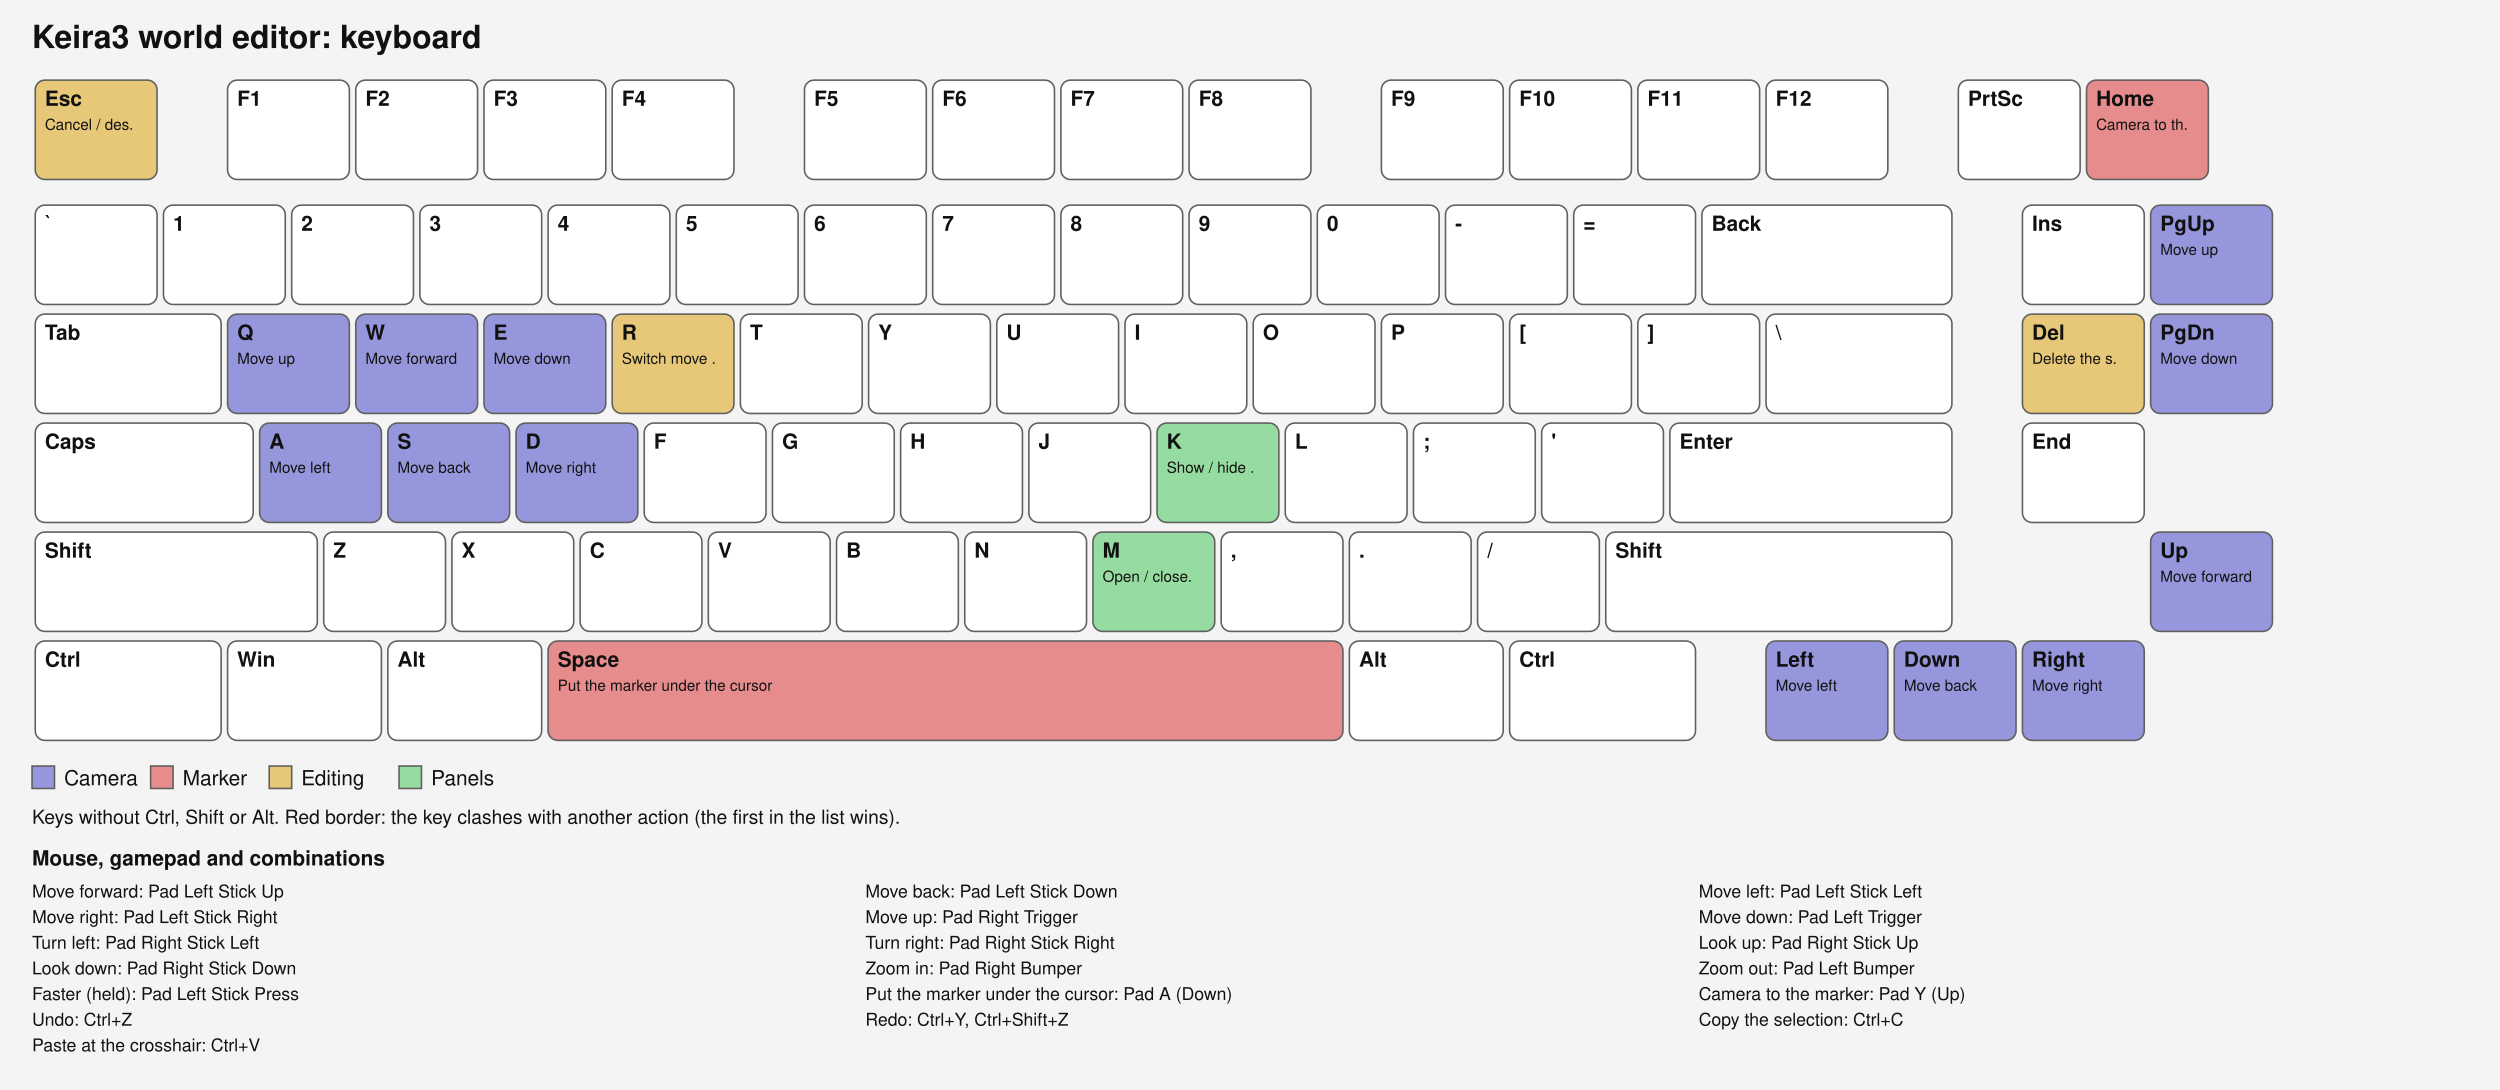
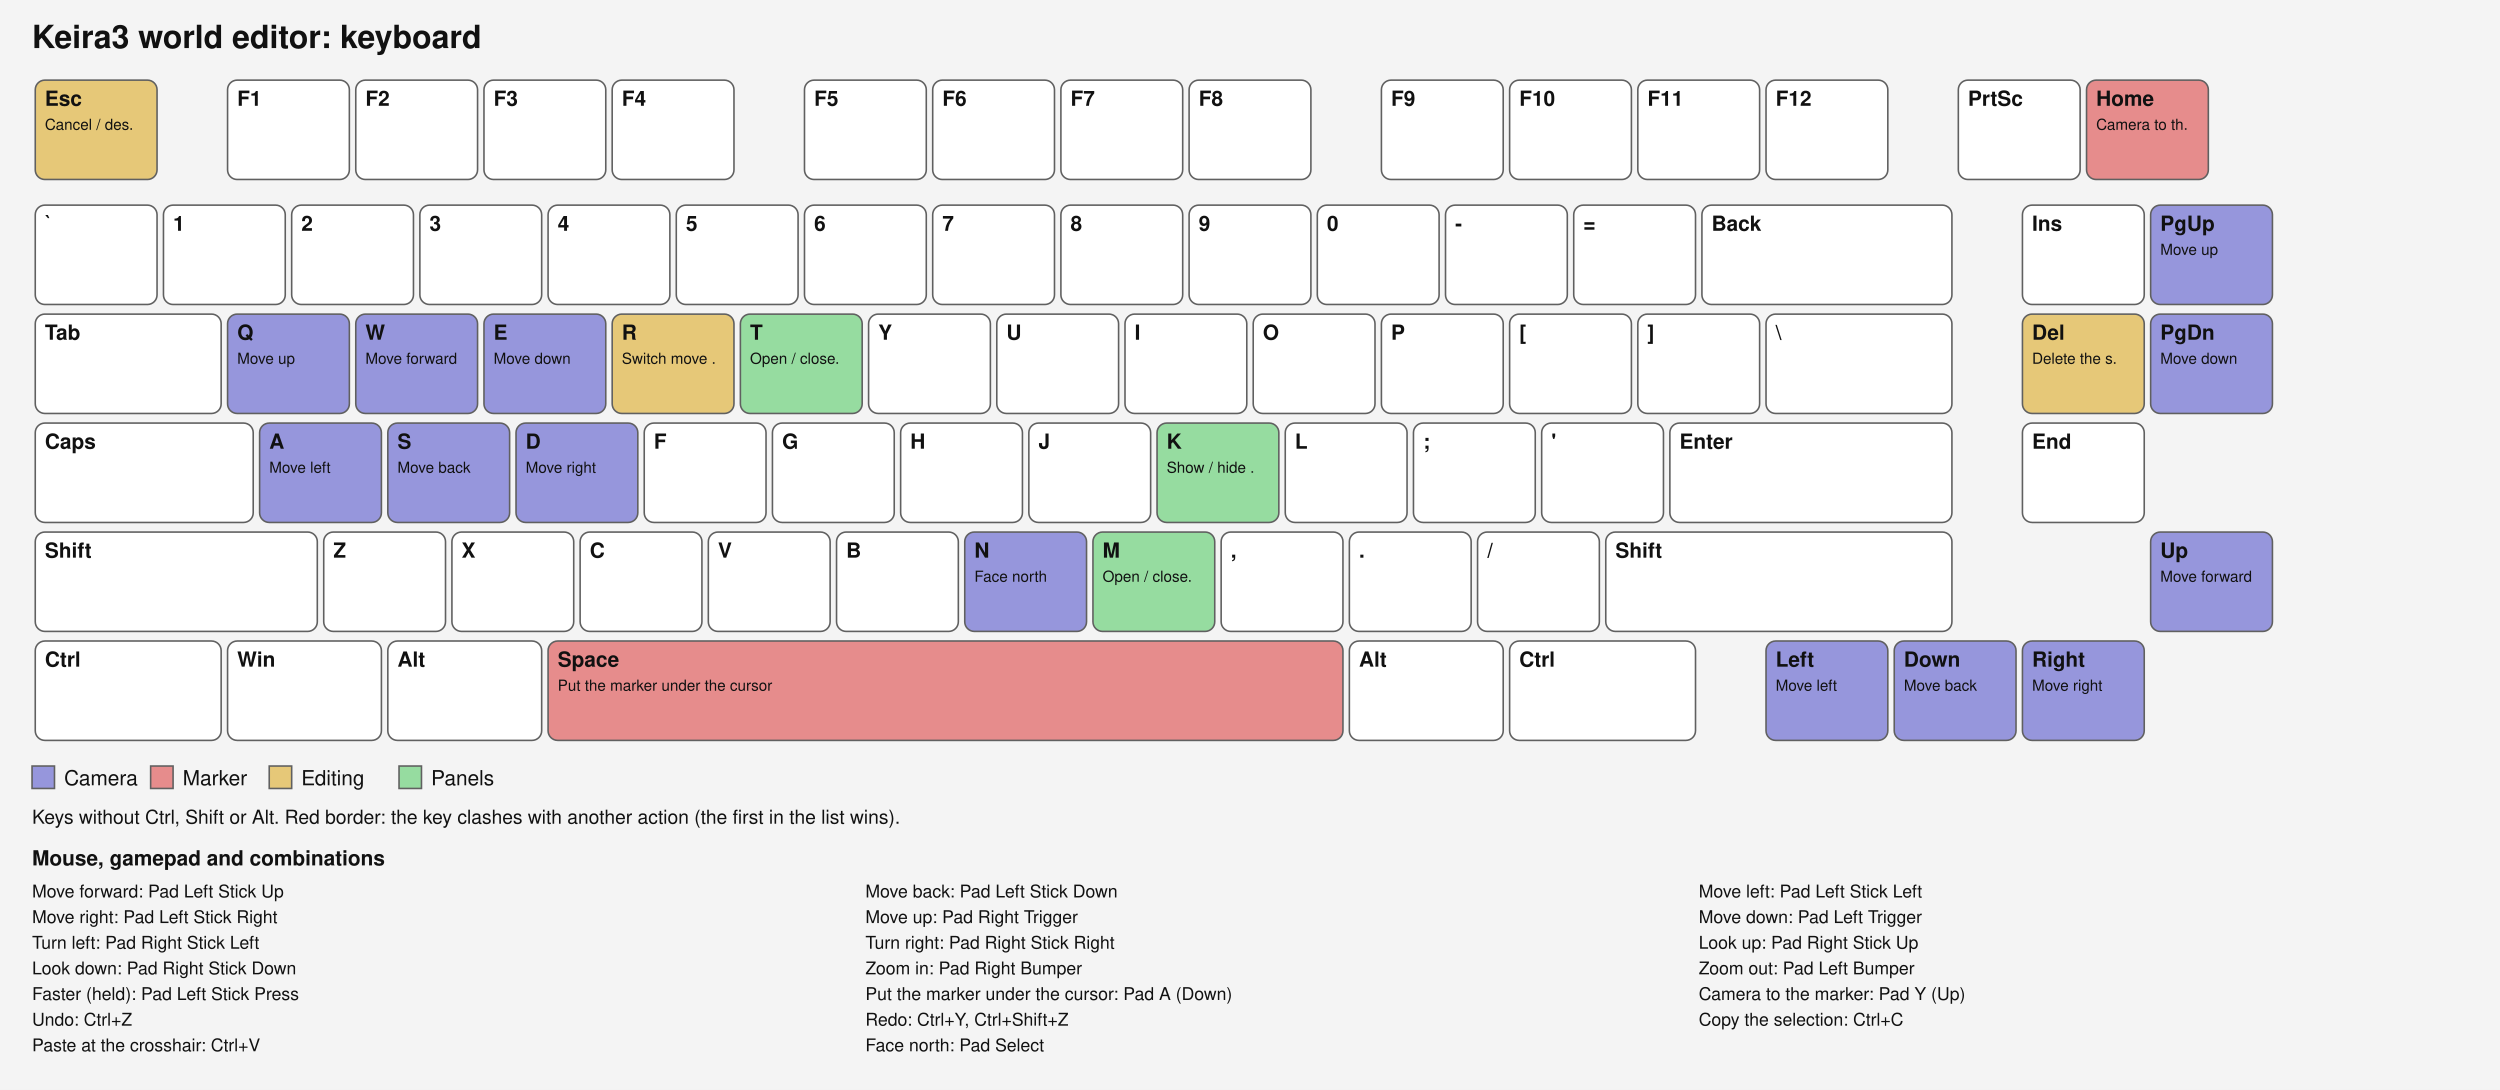
<svg xmlns="http://www.w3.org/2000/svg" width="1560" height="680" viewBox="0 0 1560 680" font-family="Segoe UI, Helvetica, Arial, sans-serif" fill="#111111">
  <rect width="100%" height="100%" fill="#f4f4f4" />
  <text x="20" y="30" font-size="20" font-weight="bold">Keira3 world editor: keyboard</text>
  <rect x="22" y="50" width="76" height="62" rx="6" fill="#e6c878" stroke="#606060" stroke-width="1" />
  <text x="28" y="66" font-size="13" font-weight="bold">Esc</text>
  <text x="28" y="81" font-size="9.5">Cancel / des.</text>
  <rect x="142" y="50" width="76" height="62" rx="6" fill="#ffffff" stroke="#606060" stroke-width="1" />
  <text x="148" y="66" font-size="13" font-weight="bold">F1</text>
  <rect x="222" y="50" width="76" height="62" rx="6" fill="#ffffff" stroke="#606060" stroke-width="1" />
  <text x="228" y="66" font-size="13" font-weight="bold">F2</text>
  <rect x="302" y="50" width="76" height="62" rx="6" fill="#ffffff" stroke="#606060" stroke-width="1" />
  <text x="308" y="66" font-size="13" font-weight="bold">F3</text>
  <rect x="382" y="50" width="76" height="62" rx="6" fill="#ffffff" stroke="#606060" stroke-width="1" />
  <text x="388" y="66" font-size="13" font-weight="bold">F4</text>
  <rect x="502" y="50" width="76" height="62" rx="6" fill="#ffffff" stroke="#606060" stroke-width="1" />
  <text x="508" y="66" font-size="13" font-weight="bold">F5</text>
  <rect x="582" y="50" width="76" height="62" rx="6" fill="#ffffff" stroke="#606060" stroke-width="1" />
  <text x="588" y="66" font-size="13" font-weight="bold">F6</text>
  <rect x="662" y="50" width="76" height="62" rx="6" fill="#ffffff" stroke="#606060" stroke-width="1" />
  <text x="668" y="66" font-size="13" font-weight="bold">F7</text>
  <rect x="742" y="50" width="76" height="62" rx="6" fill="#ffffff" stroke="#606060" stroke-width="1" />
  <text x="748" y="66" font-size="13" font-weight="bold">F8</text>
  <rect x="862" y="50" width="76" height="62" rx="6" fill="#ffffff" stroke="#606060" stroke-width="1" />
  <text x="868" y="66" font-size="13" font-weight="bold">F9</text>
  <rect x="942" y="50" width="76" height="62" rx="6" fill="#ffffff" stroke="#606060" stroke-width="1" />
  <text x="948" y="66" font-size="13" font-weight="bold">F10</text>
  <rect x="1022" y="50" width="76" height="62" rx="6" fill="#ffffff" stroke="#606060" stroke-width="1" />
  <text x="1028" y="66" font-size="13" font-weight="bold">F11</text>
  <rect x="1102" y="50" width="76" height="62" rx="6" fill="#ffffff" stroke="#606060" stroke-width="1" />
  <text x="1108" y="66" font-size="13" font-weight="bold">F12</text>
  <rect x="1222" y="50" width="76" height="62" rx="6" fill="#ffffff" stroke="#606060" stroke-width="1" />
  <text x="1228" y="66" font-size="13" font-weight="bold">PrtSc</text>
  <rect x="1302" y="50" width="76" height="62" rx="6" fill="#e68c8c" stroke="#606060" stroke-width="1" />
  <text x="1308" y="66" font-size="13" font-weight="bold">Home</text>
  <text x="1308" y="81" font-size="9.5">Camera to th.</text>
  <rect x="22" y="128" width="76" height="62" rx="6" fill="#ffffff" stroke="#606060" stroke-width="1" />
  <text x="28" y="144" font-size="13" font-weight="bold">`</text>
  <rect x="102" y="128" width="76" height="62" rx="6" fill="#ffffff" stroke="#606060" stroke-width="1" />
  <text x="108" y="144" font-size="13" font-weight="bold">1</text>
  <rect x="182" y="128" width="76" height="62" rx="6" fill="#ffffff" stroke="#606060" stroke-width="1" />
  <text x="188" y="144" font-size="13" font-weight="bold">2</text>
  <rect x="262" y="128" width="76" height="62" rx="6" fill="#ffffff" stroke="#606060" stroke-width="1" />
  <text x="268" y="144" font-size="13" font-weight="bold">3</text>
  <rect x="342" y="128" width="76" height="62" rx="6" fill="#ffffff" stroke="#606060" stroke-width="1" />
  <text x="348" y="144" font-size="13" font-weight="bold">4</text>
  <rect x="422" y="128" width="76" height="62" rx="6" fill="#ffffff" stroke="#606060" stroke-width="1" />
  <text x="428" y="144" font-size="13" font-weight="bold">5</text>
  <rect x="502" y="128" width="76" height="62" rx="6" fill="#ffffff" stroke="#606060" stroke-width="1" />
  <text x="508" y="144" font-size="13" font-weight="bold">6</text>
  <rect x="582" y="128" width="76" height="62" rx="6" fill="#ffffff" stroke="#606060" stroke-width="1" />
  <text x="588" y="144" font-size="13" font-weight="bold">7</text>
  <rect x="662" y="128" width="76" height="62" rx="6" fill="#ffffff" stroke="#606060" stroke-width="1" />
  <text x="668" y="144" font-size="13" font-weight="bold">8</text>
  <rect x="742" y="128" width="76" height="62" rx="6" fill="#ffffff" stroke="#606060" stroke-width="1" />
  <text x="748" y="144" font-size="13" font-weight="bold">9</text>
  <rect x="822" y="128" width="76" height="62" rx="6" fill="#ffffff" stroke="#606060" stroke-width="1" />
  <text x="828" y="144" font-size="13" font-weight="bold">0</text>
  <rect x="902" y="128" width="76" height="62" rx="6" fill="#ffffff" stroke="#606060" stroke-width="1" />
  <text x="908" y="144" font-size="13" font-weight="bold">-</text>
  <rect x="982" y="128" width="76" height="62" rx="6" fill="#ffffff" stroke="#606060" stroke-width="1" />
  <text x="988" y="144" font-size="13" font-weight="bold">=</text>
  <rect x="1062" y="128" width="156" height="62" rx="6" fill="#ffffff" stroke="#606060" stroke-width="1" />
  <text x="1068" y="144" font-size="13" font-weight="bold">Back</text>
  <rect x="1262" y="128" width="76" height="62" rx="6" fill="#ffffff" stroke="#606060" stroke-width="1" />
  <text x="1268" y="144" font-size="13" font-weight="bold">Ins</text>
  <rect x="1342" y="128" width="76" height="62" rx="6" fill="#9696dc" stroke="#606060" stroke-width="1" />
  <text x="1348" y="144" font-size="13" font-weight="bold">PgUp</text>
  <text x="1348" y="159" font-size="9.5">Move up</text>
  <rect x="22" y="196" width="116" height="62" rx="6" fill="#ffffff" stroke="#606060" stroke-width="1" />
  <text x="28" y="212" font-size="13" font-weight="bold">Tab</text>
  <rect x="142" y="196" width="76" height="62" rx="6" fill="#9696dc" stroke="#606060" stroke-width="1" />
  <text x="148" y="212" font-size="13" font-weight="bold">Q</text>
  <text x="148" y="227" font-size="9.5">Move up</text>
  <rect x="222" y="196" width="76" height="62" rx="6" fill="#9696dc" stroke="#606060" stroke-width="1" />
  <text x="228" y="212" font-size="13" font-weight="bold">W</text>
  <text x="228" y="227" font-size="9.5">Move forward</text>
  <rect x="302" y="196" width="76" height="62" rx="6" fill="#9696dc" stroke="#606060" stroke-width="1" />
  <text x="308" y="212" font-size="13" font-weight="bold">E</text>
  <text x="308" y="227" font-size="9.5">Move down</text>
  <rect x="382" y="196" width="76" height="62" rx="6" fill="#e6c878" stroke="#606060" stroke-width="1" />
  <text x="388" y="212" font-size="13" font-weight="bold">R</text>
  <text x="388" y="227" font-size="9.5">Switch move .</text>
-   <rect x="462" y="196" width="76" height="62" rx="6" fill="#ffffff" stroke="#606060" stroke-width="1" />
+   <rect x="462" y="196" width="76" height="62" rx="6" fill="#96dca0" stroke="#606060" stroke-width="1" />
  <text x="468" y="212" font-size="13" font-weight="bold">T</text>
+   <text x="468" y="227" font-size="9.5">Open / close.</text>
  <rect x="542" y="196" width="76" height="62" rx="6" fill="#ffffff" stroke="#606060" stroke-width="1" />
  <text x="548" y="212" font-size="13" font-weight="bold">Y</text>
  <rect x="622" y="196" width="76" height="62" rx="6" fill="#ffffff" stroke="#606060" stroke-width="1" />
  <text x="628" y="212" font-size="13" font-weight="bold">U</text>
  <rect x="702" y="196" width="76" height="62" rx="6" fill="#ffffff" stroke="#606060" stroke-width="1" />
  <text x="708" y="212" font-size="13" font-weight="bold">I</text>
  <rect x="782" y="196" width="76" height="62" rx="6" fill="#ffffff" stroke="#606060" stroke-width="1" />
  <text x="788" y="212" font-size="13" font-weight="bold">O</text>
  <rect x="862" y="196" width="76" height="62" rx="6" fill="#ffffff" stroke="#606060" stroke-width="1" />
  <text x="868" y="212" font-size="13" font-weight="bold">P</text>
  <rect x="942" y="196" width="76" height="62" rx="6" fill="#ffffff" stroke="#606060" stroke-width="1" />
  <text x="948" y="212" font-size="13" font-weight="bold">[</text>
  <rect x="1022" y="196" width="76" height="62" rx="6" fill="#ffffff" stroke="#606060" stroke-width="1" />
  <text x="1028" y="212" font-size="13" font-weight="bold">]</text>
  <rect x="1102" y="196" width="116" height="62" rx="6" fill="#ffffff" stroke="#606060" stroke-width="1" />
  <text x="1108" y="212" font-size="13" font-weight="bold">\</text>
  <rect x="1262" y="196" width="76" height="62" rx="6" fill="#e6c878" stroke="#606060" stroke-width="1" />
  <text x="1268" y="212" font-size="13" font-weight="bold">Del</text>
  <text x="1268" y="227" font-size="9.5">Delete the s.</text>
  <rect x="1342" y="196" width="76" height="62" rx="6" fill="#9696dc" stroke="#606060" stroke-width="1" />
  <text x="1348" y="212" font-size="13" font-weight="bold">PgDn</text>
  <text x="1348" y="227" font-size="9.5">Move down</text>
  <rect x="22" y="264" width="136" height="62" rx="6" fill="#ffffff" stroke="#606060" stroke-width="1" />
  <text x="28" y="280" font-size="13" font-weight="bold">Caps</text>
  <rect x="162" y="264" width="76" height="62" rx="6" fill="#9696dc" stroke="#606060" stroke-width="1" />
  <text x="168" y="280" font-size="13" font-weight="bold">A</text>
  <text x="168" y="295" font-size="9.5">Move left</text>
  <rect x="242" y="264" width="76" height="62" rx="6" fill="#9696dc" stroke="#606060" stroke-width="1" />
  <text x="248" y="280" font-size="13" font-weight="bold">S</text>
  <text x="248" y="295" font-size="9.5">Move back</text>
  <rect x="322" y="264" width="76" height="62" rx="6" fill="#9696dc" stroke="#606060" stroke-width="1" />
  <text x="328" y="280" font-size="13" font-weight="bold">D</text>
  <text x="328" y="295" font-size="9.5">Move right</text>
  <rect x="402" y="264" width="76" height="62" rx="6" fill="#ffffff" stroke="#606060" stroke-width="1" />
  <text x="408" y="280" font-size="13" font-weight="bold">F</text>
  <rect x="482" y="264" width="76" height="62" rx="6" fill="#ffffff" stroke="#606060" stroke-width="1" />
  <text x="488" y="280" font-size="13" font-weight="bold">G</text>
  <rect x="562" y="264" width="76" height="62" rx="6" fill="#ffffff" stroke="#606060" stroke-width="1" />
  <text x="568" y="280" font-size="13" font-weight="bold">H</text>
  <rect x="642" y="264" width="76" height="62" rx="6" fill="#ffffff" stroke="#606060" stroke-width="1" />
  <text x="648" y="280" font-size="13" font-weight="bold">J</text>
  <rect x="722" y="264" width="76" height="62" rx="6" fill="#96dca0" stroke="#606060" stroke-width="1" />
  <text x="728" y="280" font-size="13" font-weight="bold">K</text>
  <text x="728" y="295" font-size="9.5">Show / hide .</text>
  <rect x="802" y="264" width="76" height="62" rx="6" fill="#ffffff" stroke="#606060" stroke-width="1" />
  <text x="808" y="280" font-size="13" font-weight="bold">L</text>
  <rect x="882" y="264" width="76" height="62" rx="6" fill="#ffffff" stroke="#606060" stroke-width="1" />
  <text x="888" y="280" font-size="13" font-weight="bold">;</text>
  <rect x="962" y="264" width="76" height="62" rx="6" fill="#ffffff" stroke="#606060" stroke-width="1" />
  <text x="968" y="280" font-size="13" font-weight="bold">'</text>
  <rect x="1042" y="264" width="176" height="62" rx="6" fill="#ffffff" stroke="#606060" stroke-width="1" />
  <text x="1048" y="280" font-size="13" font-weight="bold">Enter</text>
  <rect x="1262" y="264" width="76" height="62" rx="6" fill="#ffffff" stroke="#606060" stroke-width="1" />
  <text x="1268" y="280" font-size="13" font-weight="bold">End</text>
  <rect x="22" y="332" width="176" height="62" rx="6" fill="#ffffff" stroke="#606060" stroke-width="1" />
  <text x="28" y="348" font-size="13" font-weight="bold">Shift</text>
  <rect x="202" y="332" width="76" height="62" rx="6" fill="#ffffff" stroke="#606060" stroke-width="1" />
  <text x="208" y="348" font-size="13" font-weight="bold">Z</text>
  <rect x="282" y="332" width="76" height="62" rx="6" fill="#ffffff" stroke="#606060" stroke-width="1" />
  <text x="288" y="348" font-size="13" font-weight="bold">X</text>
  <rect x="362" y="332" width="76" height="62" rx="6" fill="#ffffff" stroke="#606060" stroke-width="1" />
  <text x="368" y="348" font-size="13" font-weight="bold">C</text>
  <rect x="442" y="332" width="76" height="62" rx="6" fill="#ffffff" stroke="#606060" stroke-width="1" />
  <text x="448" y="348" font-size="13" font-weight="bold">V</text>
  <rect x="522" y="332" width="76" height="62" rx="6" fill="#ffffff" stroke="#606060" stroke-width="1" />
  <text x="528" y="348" font-size="13" font-weight="bold">B</text>
-   <rect x="602" y="332" width="76" height="62" rx="6" fill="#ffffff" stroke="#606060" stroke-width="1" />
+   <rect x="602" y="332" width="76" height="62" rx="6" fill="#9696dc" stroke="#606060" stroke-width="1" />
  <text x="608" y="348" font-size="13" font-weight="bold">N</text>
+   <text x="608" y="363" font-size="9.5">Face north</text>
  <rect x="682" y="332" width="76" height="62" rx="6" fill="#96dca0" stroke="#606060" stroke-width="1" />
  <text x="688" y="348" font-size="13" font-weight="bold">M</text>
  <text x="688" y="363" font-size="9.5">Open / close.</text>
  <rect x="762" y="332" width="76" height="62" rx="6" fill="#ffffff" stroke="#606060" stroke-width="1" />
  <text x="768" y="348" font-size="13" font-weight="bold">,</text>
  <rect x="842" y="332" width="76" height="62" rx="6" fill="#ffffff" stroke="#606060" stroke-width="1" />
  <text x="848" y="348" font-size="13" font-weight="bold">.</text>
  <rect x="922" y="332" width="76" height="62" rx="6" fill="#ffffff" stroke="#606060" stroke-width="1" />
  <text x="928" y="348" font-size="13" font-weight="bold">/</text>
  <rect x="1002" y="332" width="216" height="62" rx="6" fill="#ffffff" stroke="#606060" stroke-width="1" />
  <text x="1008" y="348" font-size="13" font-weight="bold">Shift</text>
  <rect x="1342" y="332" width="76" height="62" rx="6" fill="#9696dc" stroke="#606060" stroke-width="1" />
  <text x="1348" y="348" font-size="13" font-weight="bold">Up</text>
  <text x="1348" y="363" font-size="9.5">Move forward</text>
  <rect x="22" y="400" width="116" height="62" rx="6" fill="#ffffff" stroke="#606060" stroke-width="1" />
  <text x="28" y="416" font-size="13" font-weight="bold">Ctrl</text>
  <rect x="142" y="400" width="96" height="62" rx="6" fill="#ffffff" stroke="#606060" stroke-width="1" />
  <text x="148" y="416" font-size="13" font-weight="bold">Win</text>
  <rect x="242" y="400" width="96" height="62" rx="6" fill="#ffffff" stroke="#606060" stroke-width="1" />
  <text x="248" y="416" font-size="13" font-weight="bold">Alt</text>
  <rect x="342" y="400" width="496" height="62" rx="6" fill="#e68c8c" stroke="#606060" stroke-width="1" />
  <text x="348" y="416" font-size="13" font-weight="bold">Space</text>
  <text x="348" y="431" font-size="9.5">Put the marker under the cursor</text>
  <rect x="842" y="400" width="96" height="62" rx="6" fill="#ffffff" stroke="#606060" stroke-width="1" />
  <text x="848" y="416" font-size="13" font-weight="bold">Alt</text>
  <rect x="942" y="400" width="116" height="62" rx="6" fill="#ffffff" stroke="#606060" stroke-width="1" />
  <text x="948" y="416" font-size="13" font-weight="bold">Ctrl</text>
  <rect x="1102" y="400" width="76" height="62" rx="6" fill="#9696dc" stroke="#606060" stroke-width="1" />
  <text x="1108" y="416" font-size="13" font-weight="bold">Left</text>
  <text x="1108" y="431" font-size="9.5">Move left</text>
  <rect x="1182" y="400" width="76" height="62" rx="6" fill="#9696dc" stroke="#606060" stroke-width="1" />
  <text x="1188" y="416" font-size="13" font-weight="bold">Down</text>
  <text x="1188" y="431" font-size="9.5">Move back</text>
  <rect x="1262" y="400" width="76" height="62" rx="6" fill="#9696dc" stroke="#606060" stroke-width="1" />
  <text x="1268" y="416" font-size="13" font-weight="bold">Right</text>
  <text x="1268" y="431" font-size="9.5">Move right</text>
  <rect x="20" y="478" width="14" height="14" fill="#9696dc" stroke="#606060" />
  <text x="40" y="490" font-size="13">Camera</text>
  <rect x="94" y="478" width="14" height="14" fill="#e68c8c" stroke="#606060" />
  <text x="114" y="490" font-size="13">Marker</text>
  <rect x="168" y="478" width="14" height="14" fill="#e6c878" stroke="#606060" />
  <text x="188" y="490" font-size="13">Editing</text>
  <rect x="249" y="478" width="14" height="14" fill="#96dca0" stroke="#606060" />
  <text x="269" y="490" font-size="13">Panels</text>
  <text x="20" y="514" font-size="12">Keys without Ctrl, Shift or Alt. Red border: the key clashes with another action (the first in the list wins).</text>
  <text x="20" y="540" font-size="13" font-weight="bold">Mouse, gamepad and combinations</text>
  <text x="20" y="560" font-size="11">Move forward: Pad Left Stick Up</text>
  <text x="540" y="560" font-size="11">Move back: Pad Left Stick Down</text>
  <text x="1060" y="560" font-size="11">Move left: Pad Left Stick Left</text>
  <text x="20" y="576" font-size="11">Move right: Pad Left Stick Right</text>
  <text x="540" y="576" font-size="11">Move up: Pad Right Trigger</text>
  <text x="1060" y="576" font-size="11">Move down: Pad Left Trigger</text>
  <text x="20" y="592" font-size="11">Turn left: Pad Right Stick Left</text>
  <text x="540" y="592" font-size="11">Turn right: Pad Right Stick Right</text>
  <text x="1060" y="592" font-size="11">Look up: Pad Right Stick Up</text>
  <text x="20" y="608" font-size="11">Look down: Pad Right Stick Down</text>
  <text x="540" y="608" font-size="11">Zoom in: Pad Right Bumper</text>
  <text x="1060" y="608" font-size="11">Zoom out: Pad Left Bumper</text>
  <text x="20" y="624" font-size="11">Faster (held): Pad Left Stick Press</text>
  <text x="540" y="624" font-size="11">Put the marker under the cursor: Pad A (Down)</text>
  <text x="1060" y="624" font-size="11">Camera to the marker: Pad Y (Up)</text>
  <text x="20" y="640" font-size="11">Undo: Ctrl+Z</text>
  <text x="540" y="640" font-size="11">Redo: Ctrl+Y, Ctrl+Shift+Z</text>
  <text x="1060" y="640" font-size="11">Copy the selection: Ctrl+C</text>
  <text x="20" y="656" font-size="11">Paste at the crosshair: Ctrl+V</text>
+   <text x="540" y="656" font-size="11">Face north: Pad Select</text>
</svg>
